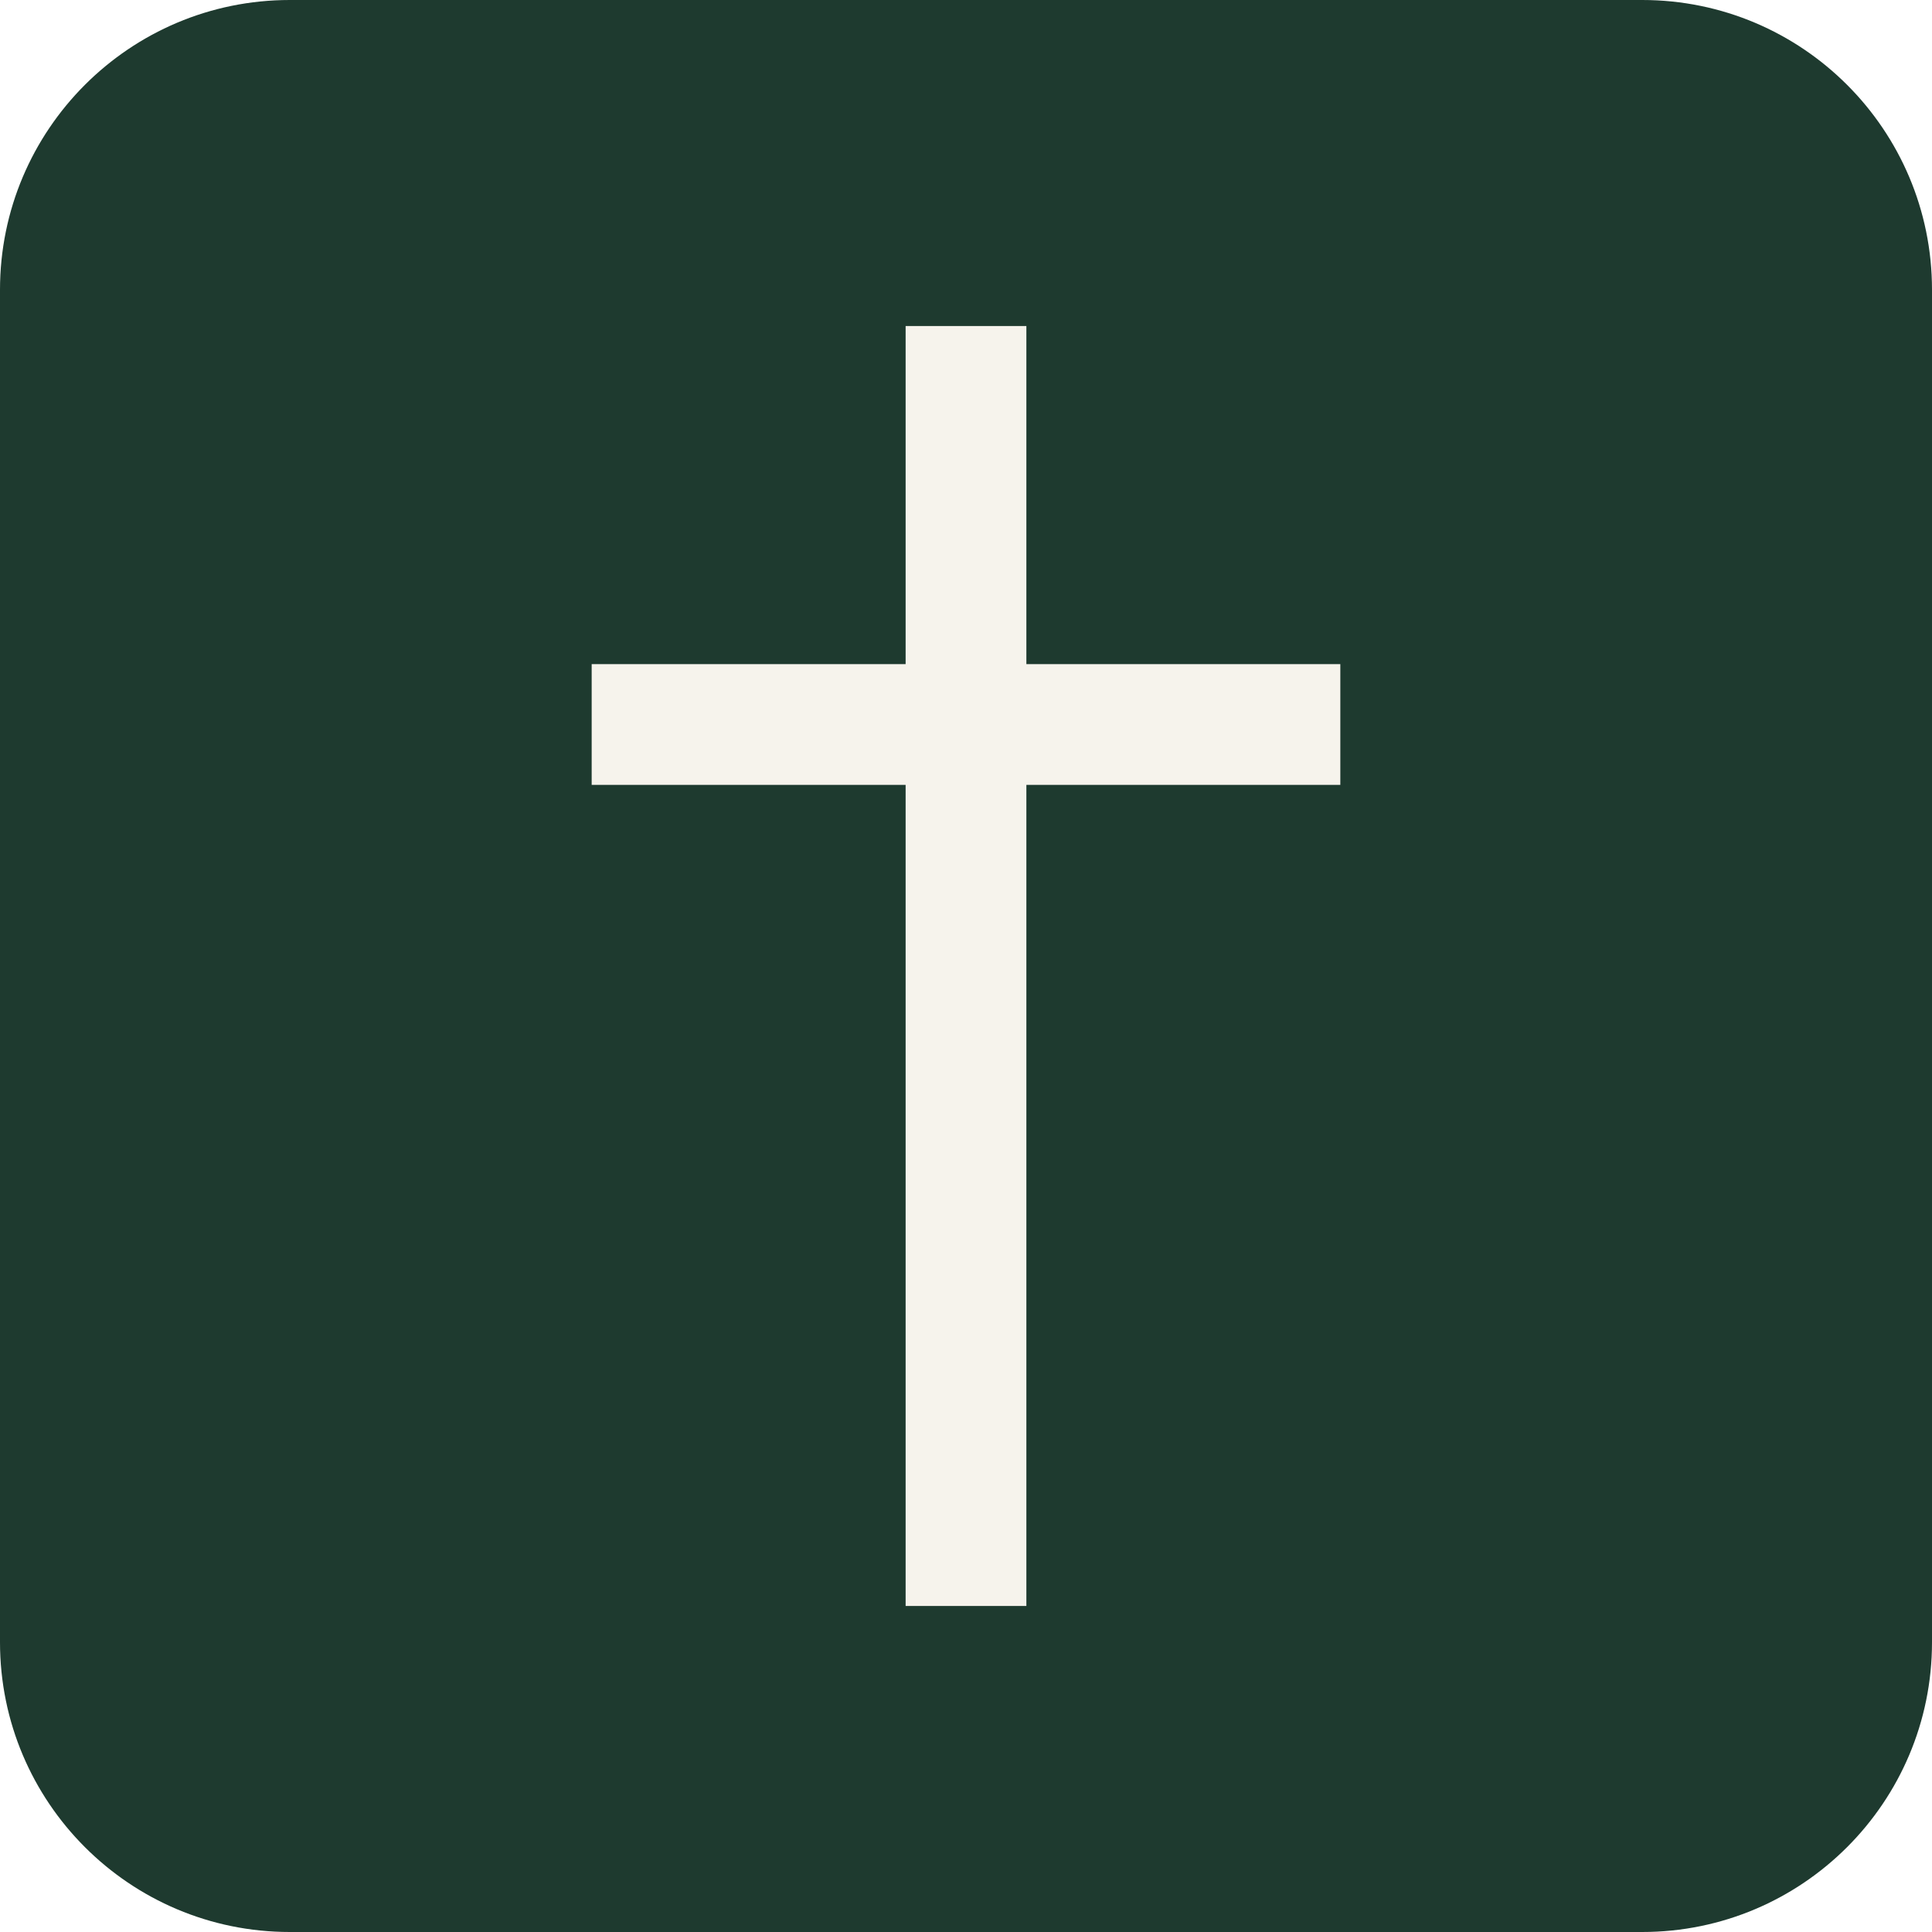
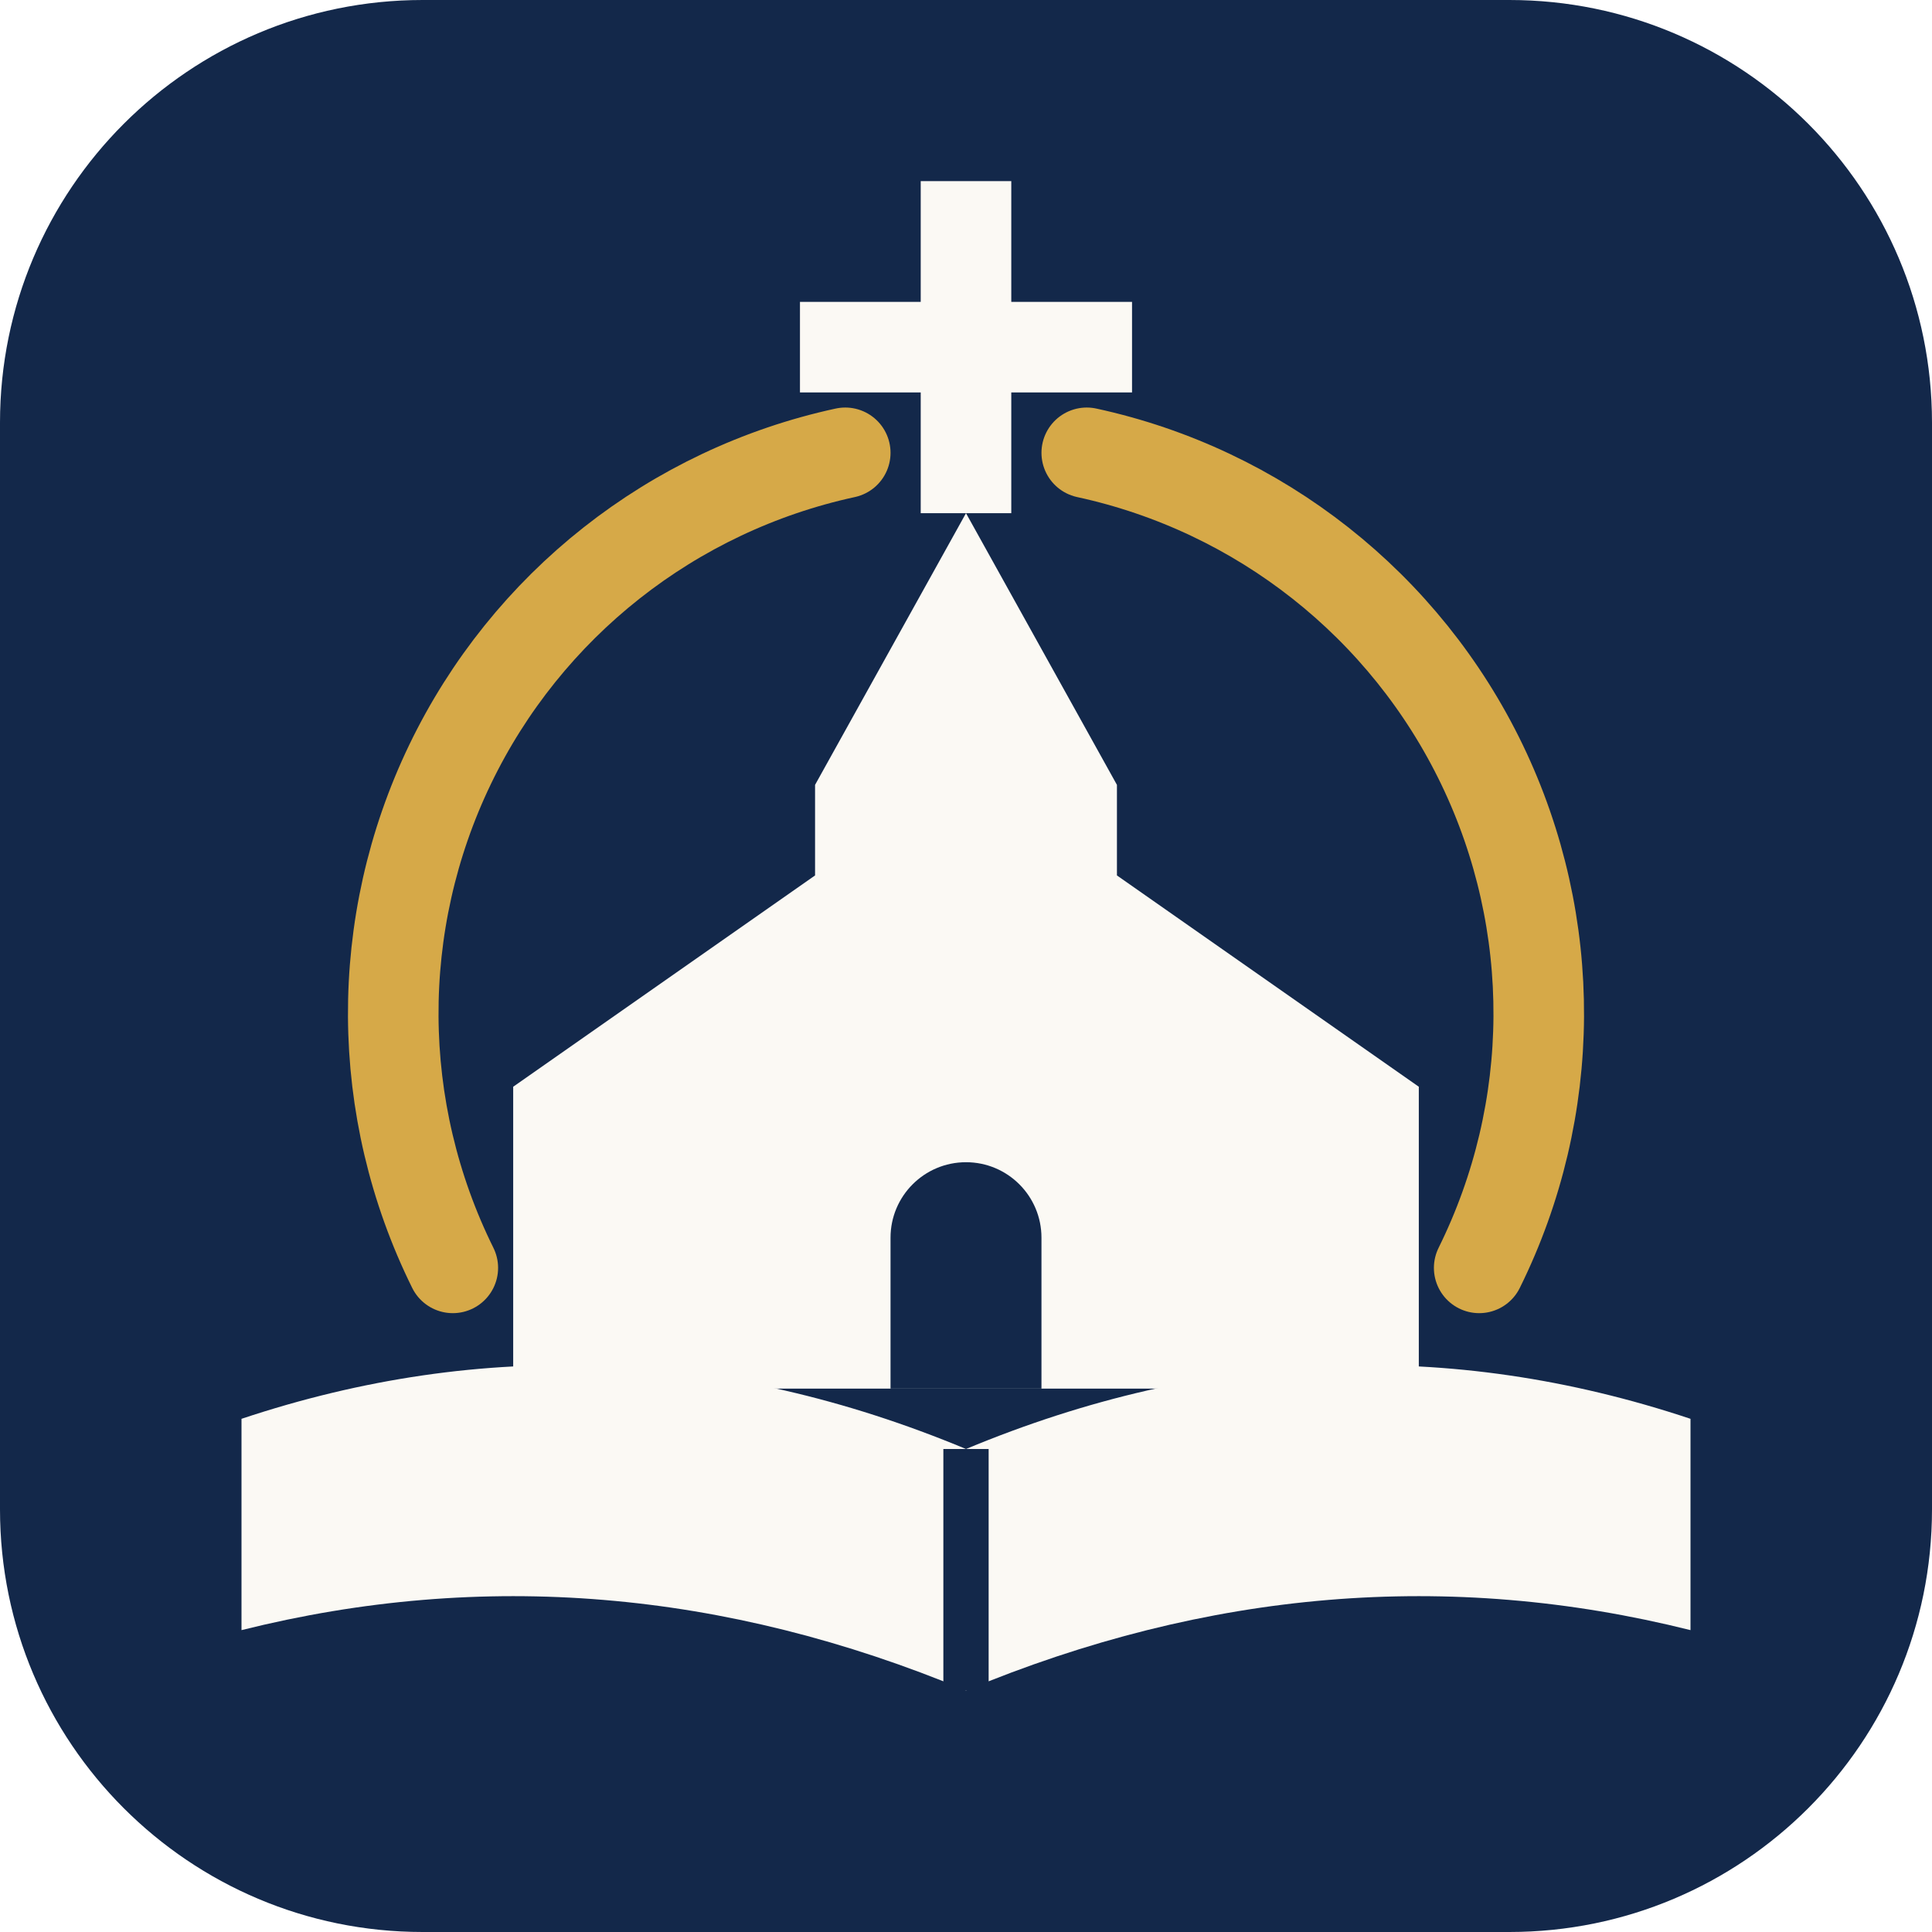
- <svg xmlns="http://www.w3.org/2000/svg" viewBox="0 0 40 40">
-   <rect width="40" height="40" rx="6" fill="#1e3a2f" />
-   <path d="M20 8v24M13.5 15h13" stroke="#f6f3ec" stroke-width="2.5" stroke-linecap="square" />
+ <svg xmlns="http://www.w3.org/2000/svg" viewBox="0 0 64 64">
+   <rect width="64" height="64" rx="14" fill="#13284a" />
+   <path d="M15 42a19 19 0 0 1 13-27M49 42a19 19 0 0 0-13-27" fill="none" stroke="#d6a948" stroke-width="3" stroke-linecap="round" />
+   <path d="M30.5 6h3v4h4v3h-4v4h-3v-4h-4v-3h4Z" fill="#fbf9f4" />
+   <path d="M32 17l5 9v3l10 7v10H17V36l10-7v-3Z" fill="#fbf9f4" />
+   <path d="M29.5 46v-5a2.5 2.5 0 0 1 5 0v5Z" fill="#13284a" />
+   <path d="M8 47q12-4 24 1 12-5 24-1v7q-12-3-24 2-12-5-24-2Z" fill="#fbf9f4" />
+   <path d="M32 48v8" stroke="#13284a" stroke-width="1.5" />
</svg>
